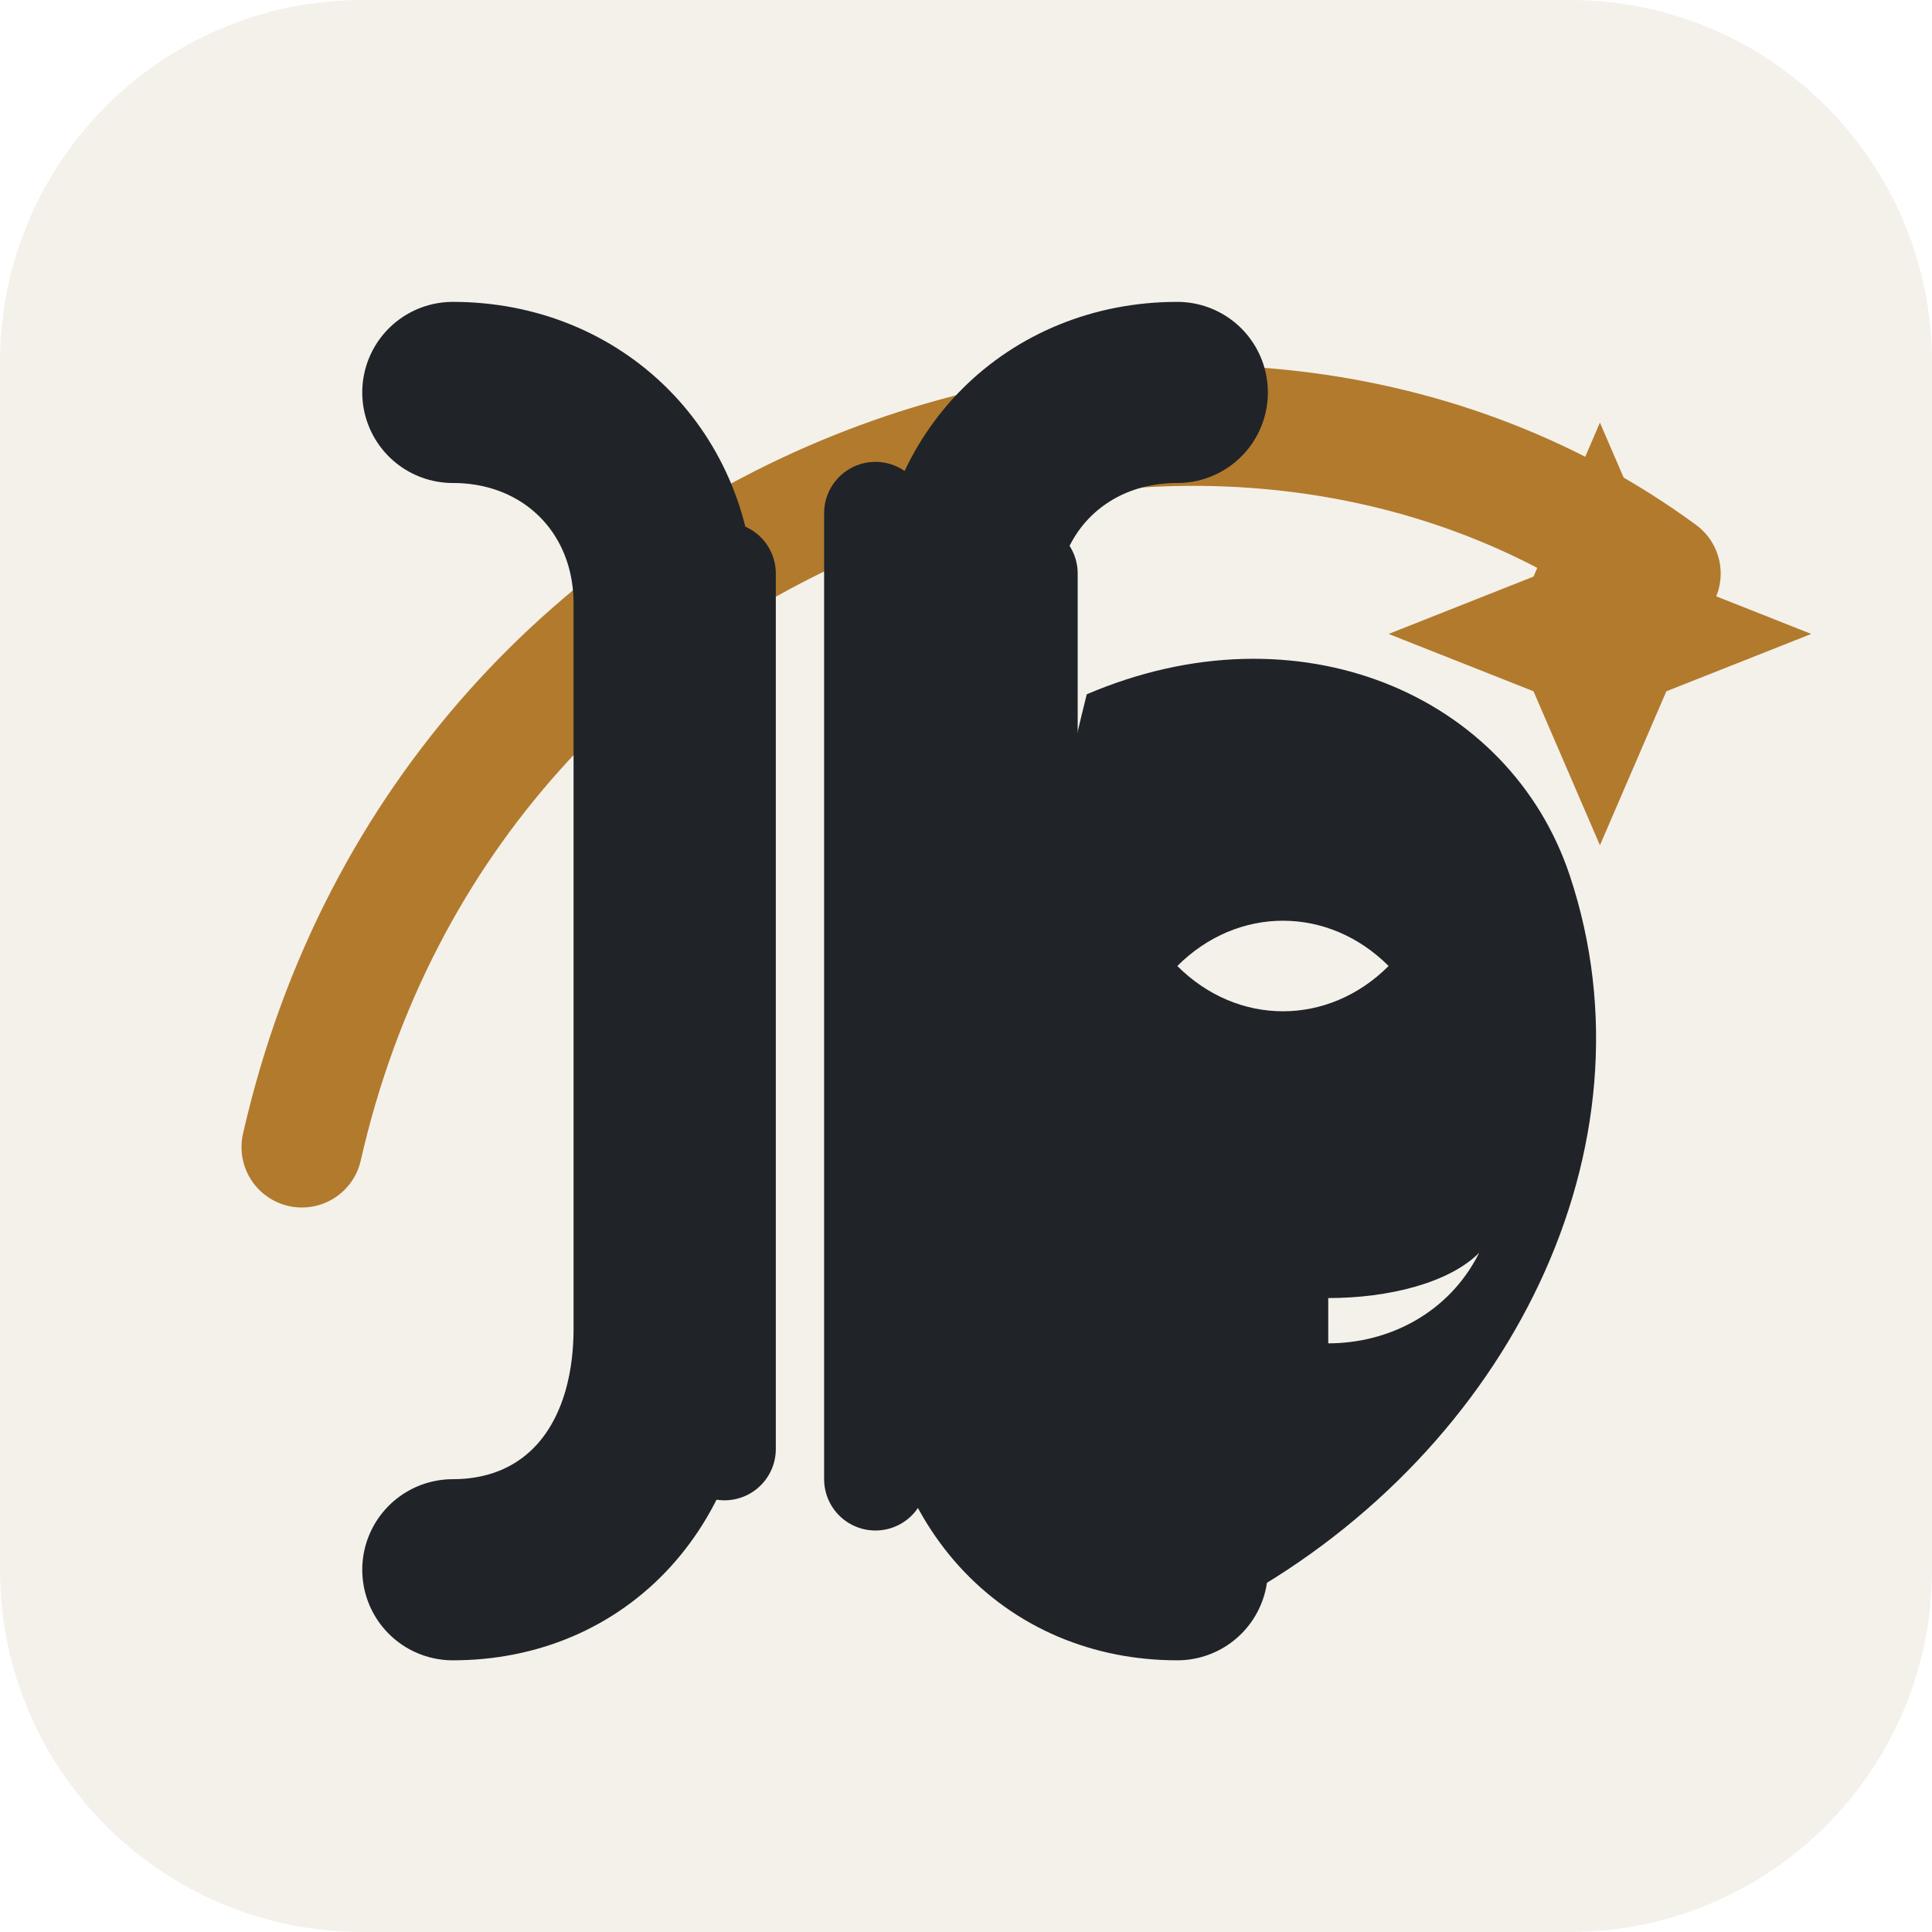
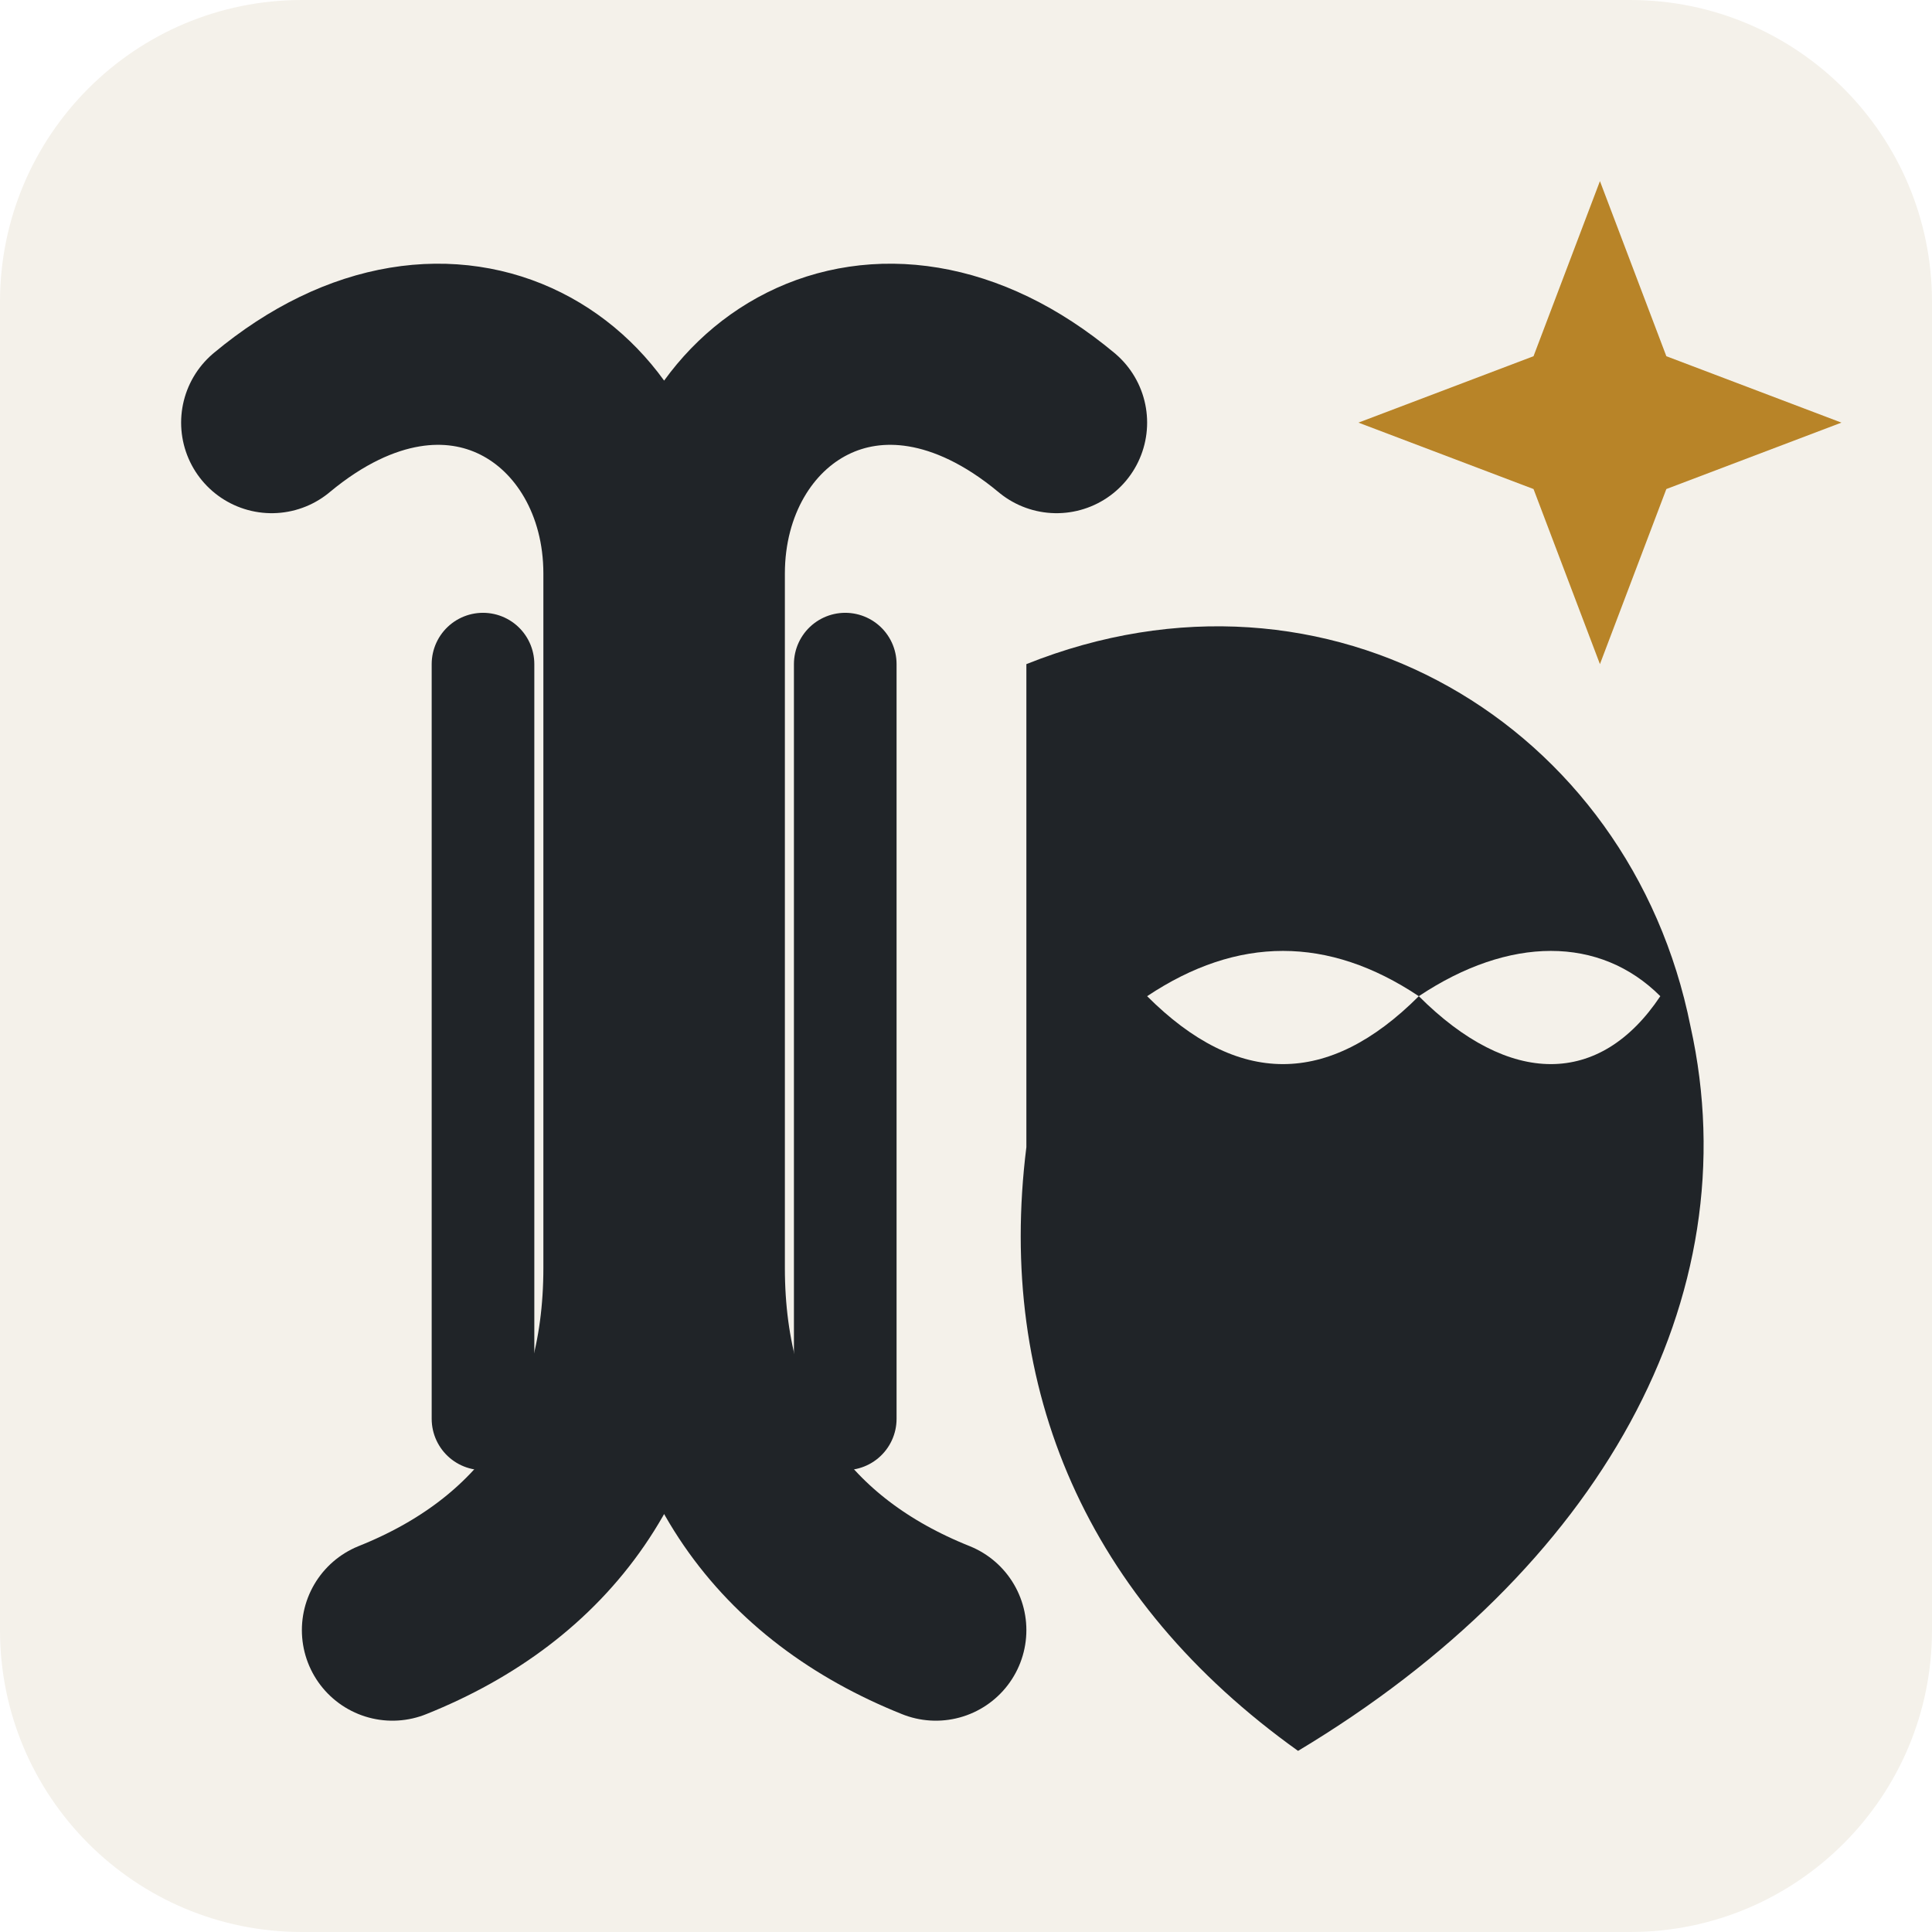
<svg xmlns="http://www.w3.org/2000/svg" viewBox="0 0 64 64" role="img" aria-labelledby="title">
-   <rect width="64" height="64" rx="12" fill="#f4f1ea" />
-   <path d="M10 38C15 16 40 8 55 19" fill="none" stroke="#b27a2d" stroke-width="4" stroke-linecap="round" />
-   <path d="M53 14l2.2 5.1L60 21l-4.8 1.9L53 28l-2.2-5.1L46 21l4.8-1.9z" fill="#b27a2d" />
-   <path d="M15 13c4 0 7 3 7 7v24c0 5-3 8-7 8" fill="none" stroke="#202428" stroke-width="6" stroke-linecap="round" />
-   <path d="M39 13c-4 0-7 3-7 7v24c0 5 3 8 7 8" fill="none" stroke="#202428" stroke-width="6" stroke-linecap="round" />
-   <path d="M24 19v29M29 17v32M34 19v29" fill="none" stroke="#202428" stroke-width="3.4" stroke-linecap="round" />
-   <path d="M36 23c7-3 14 0 16 6 3 9-2 19-11 24-6-4-8-10-7-16 0-5 1-10 2-14z" fill="#202428" />
-   <path d="M39 32c2-2 5-2 7 0-2 2-5 2-7 0z" fill="#f4f1ea" />
-   <path d="M44 43c2 0 4-.5 5-1.5-1 2-3 3-5 3z" fill="#f4f1ea" />
+   <rect width="64" height="64" rx="10" fill="#f4f1ea" />
+   <path d="M9 14c6-5 12-1 12 5v23c0 6-3 10-8 12M35 14c-6-5-12-1-12 5v23c0 6 3 10 8 12" fill="none" stroke="#202428" stroke-width="6" stroke-linecap="round" />
+   <path d="M16 22v25M22 19v29M28 22v25" stroke="#202428" stroke-width="3.4" stroke-linecap="round" />
+   <path d="M34 22c10-4 20 2 22 12 2 9-3 18-13 24-7-5-10-12-9-20 0-6 0-11 0-16z" fill="#202428" />
+   <path d="M38 33c3-2 6-2 9 0-3 3-6 3-9 0zM47 33c3-2 6-2 8 0-2 3-5 3-8 0z" fill="#f4f1ea" />
+   <path d="M53 6l2.2 5.8L61 14l-5.8 2.2L53 22l-2.2-5.8L45 14l5.8-2.2z" fill="#b88428" />
</svg>
